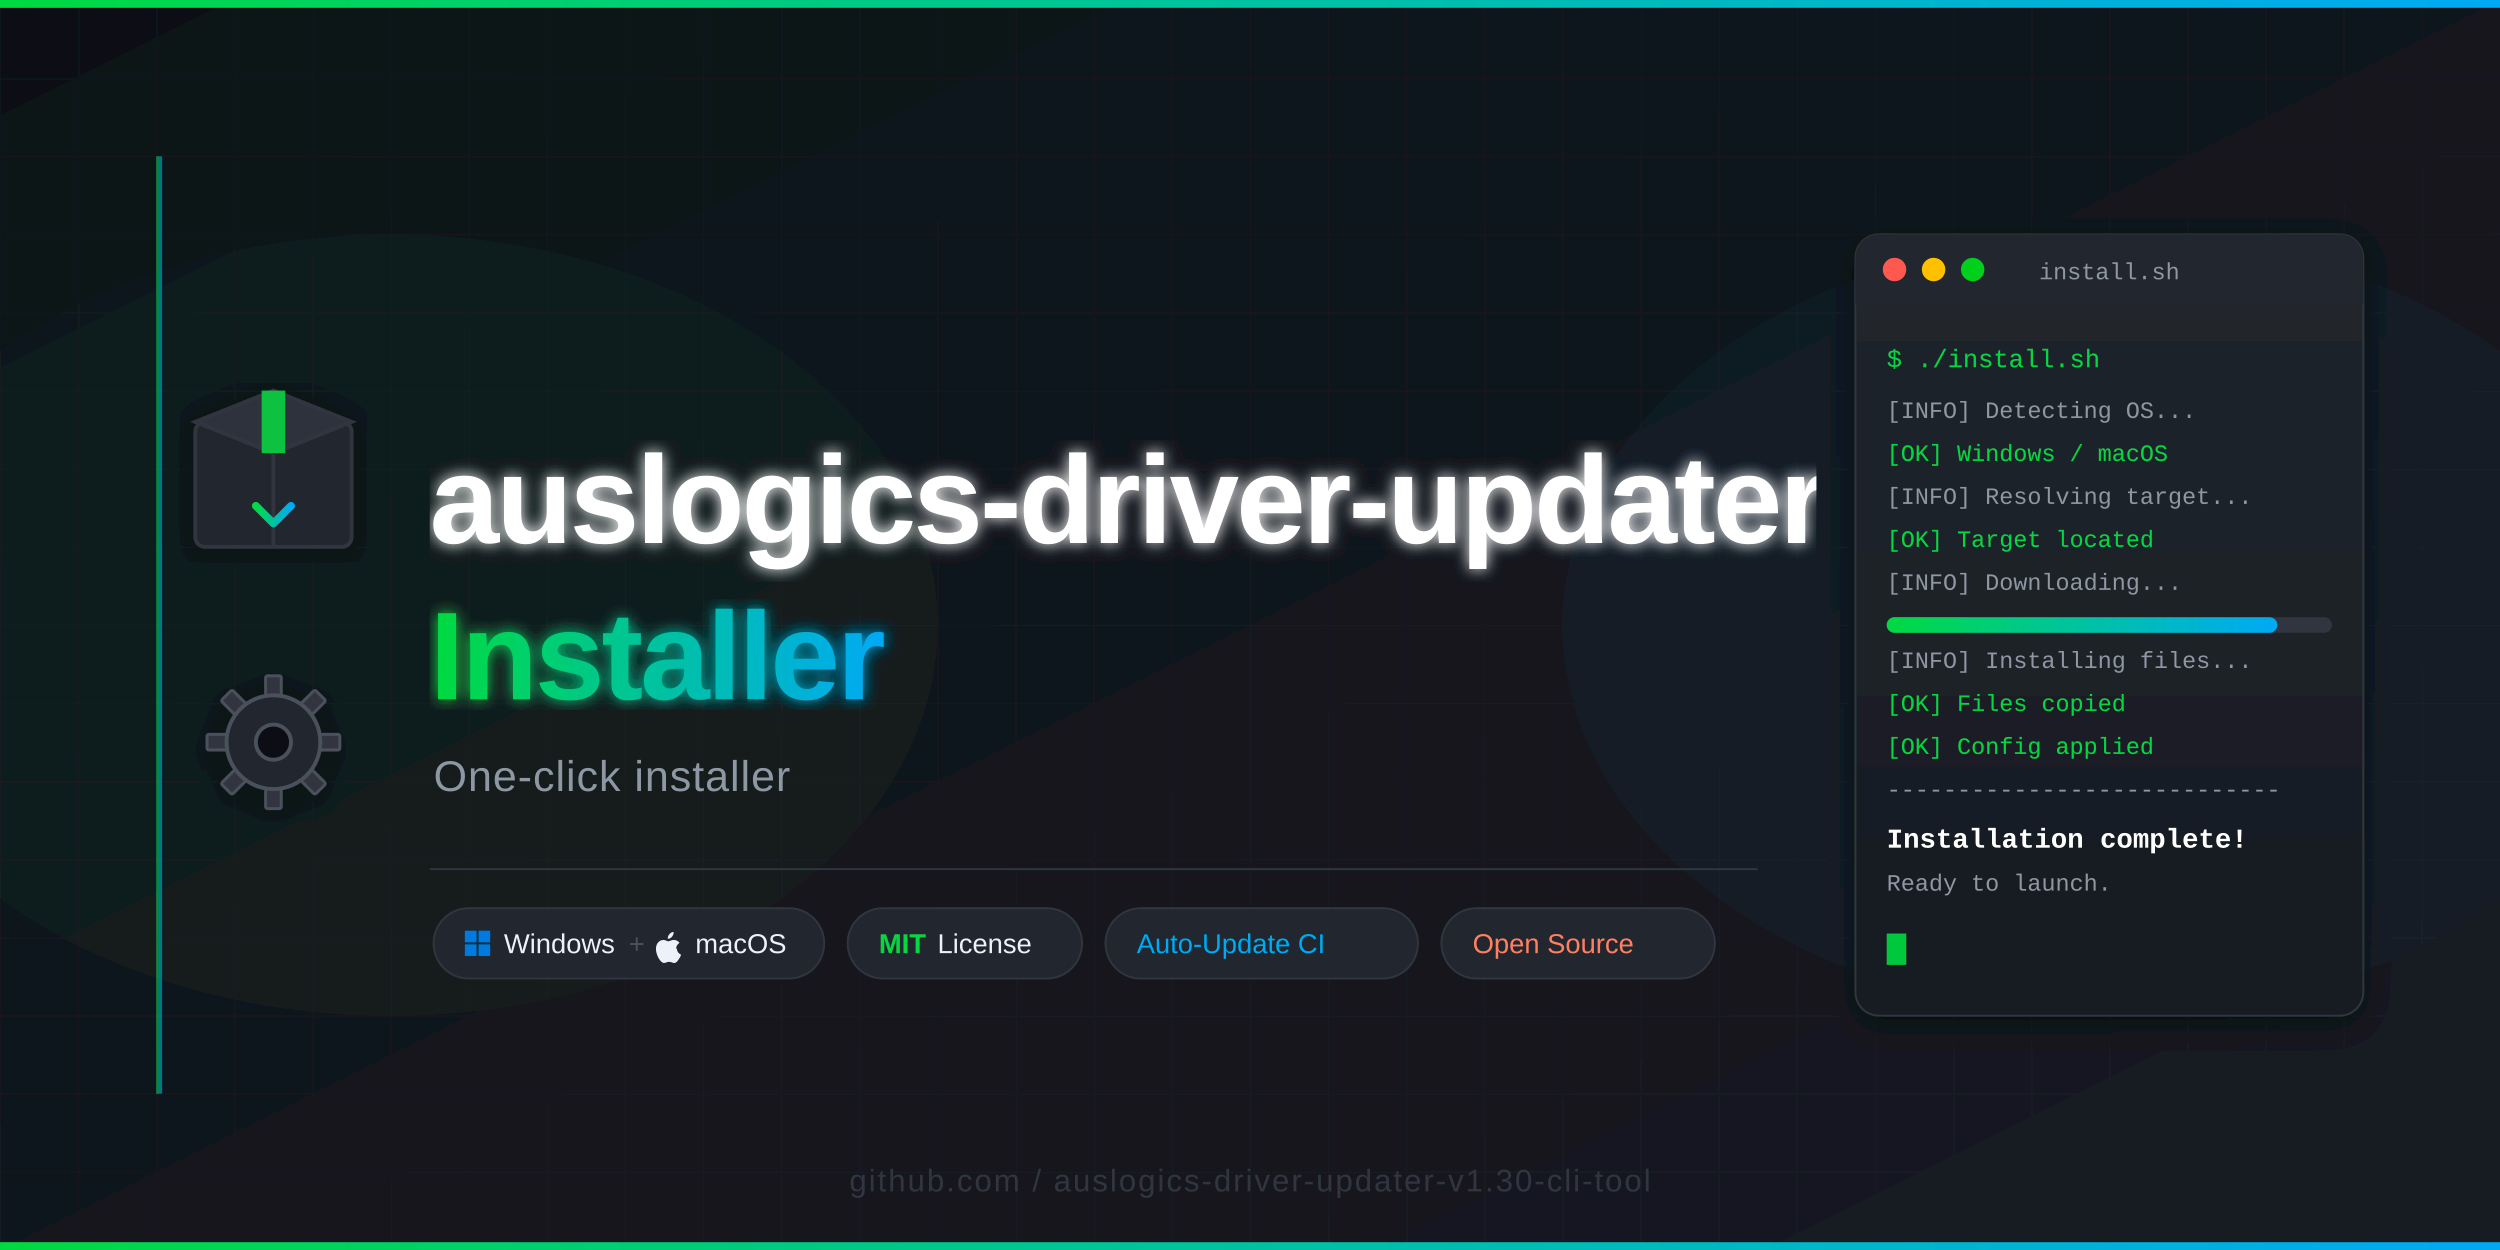
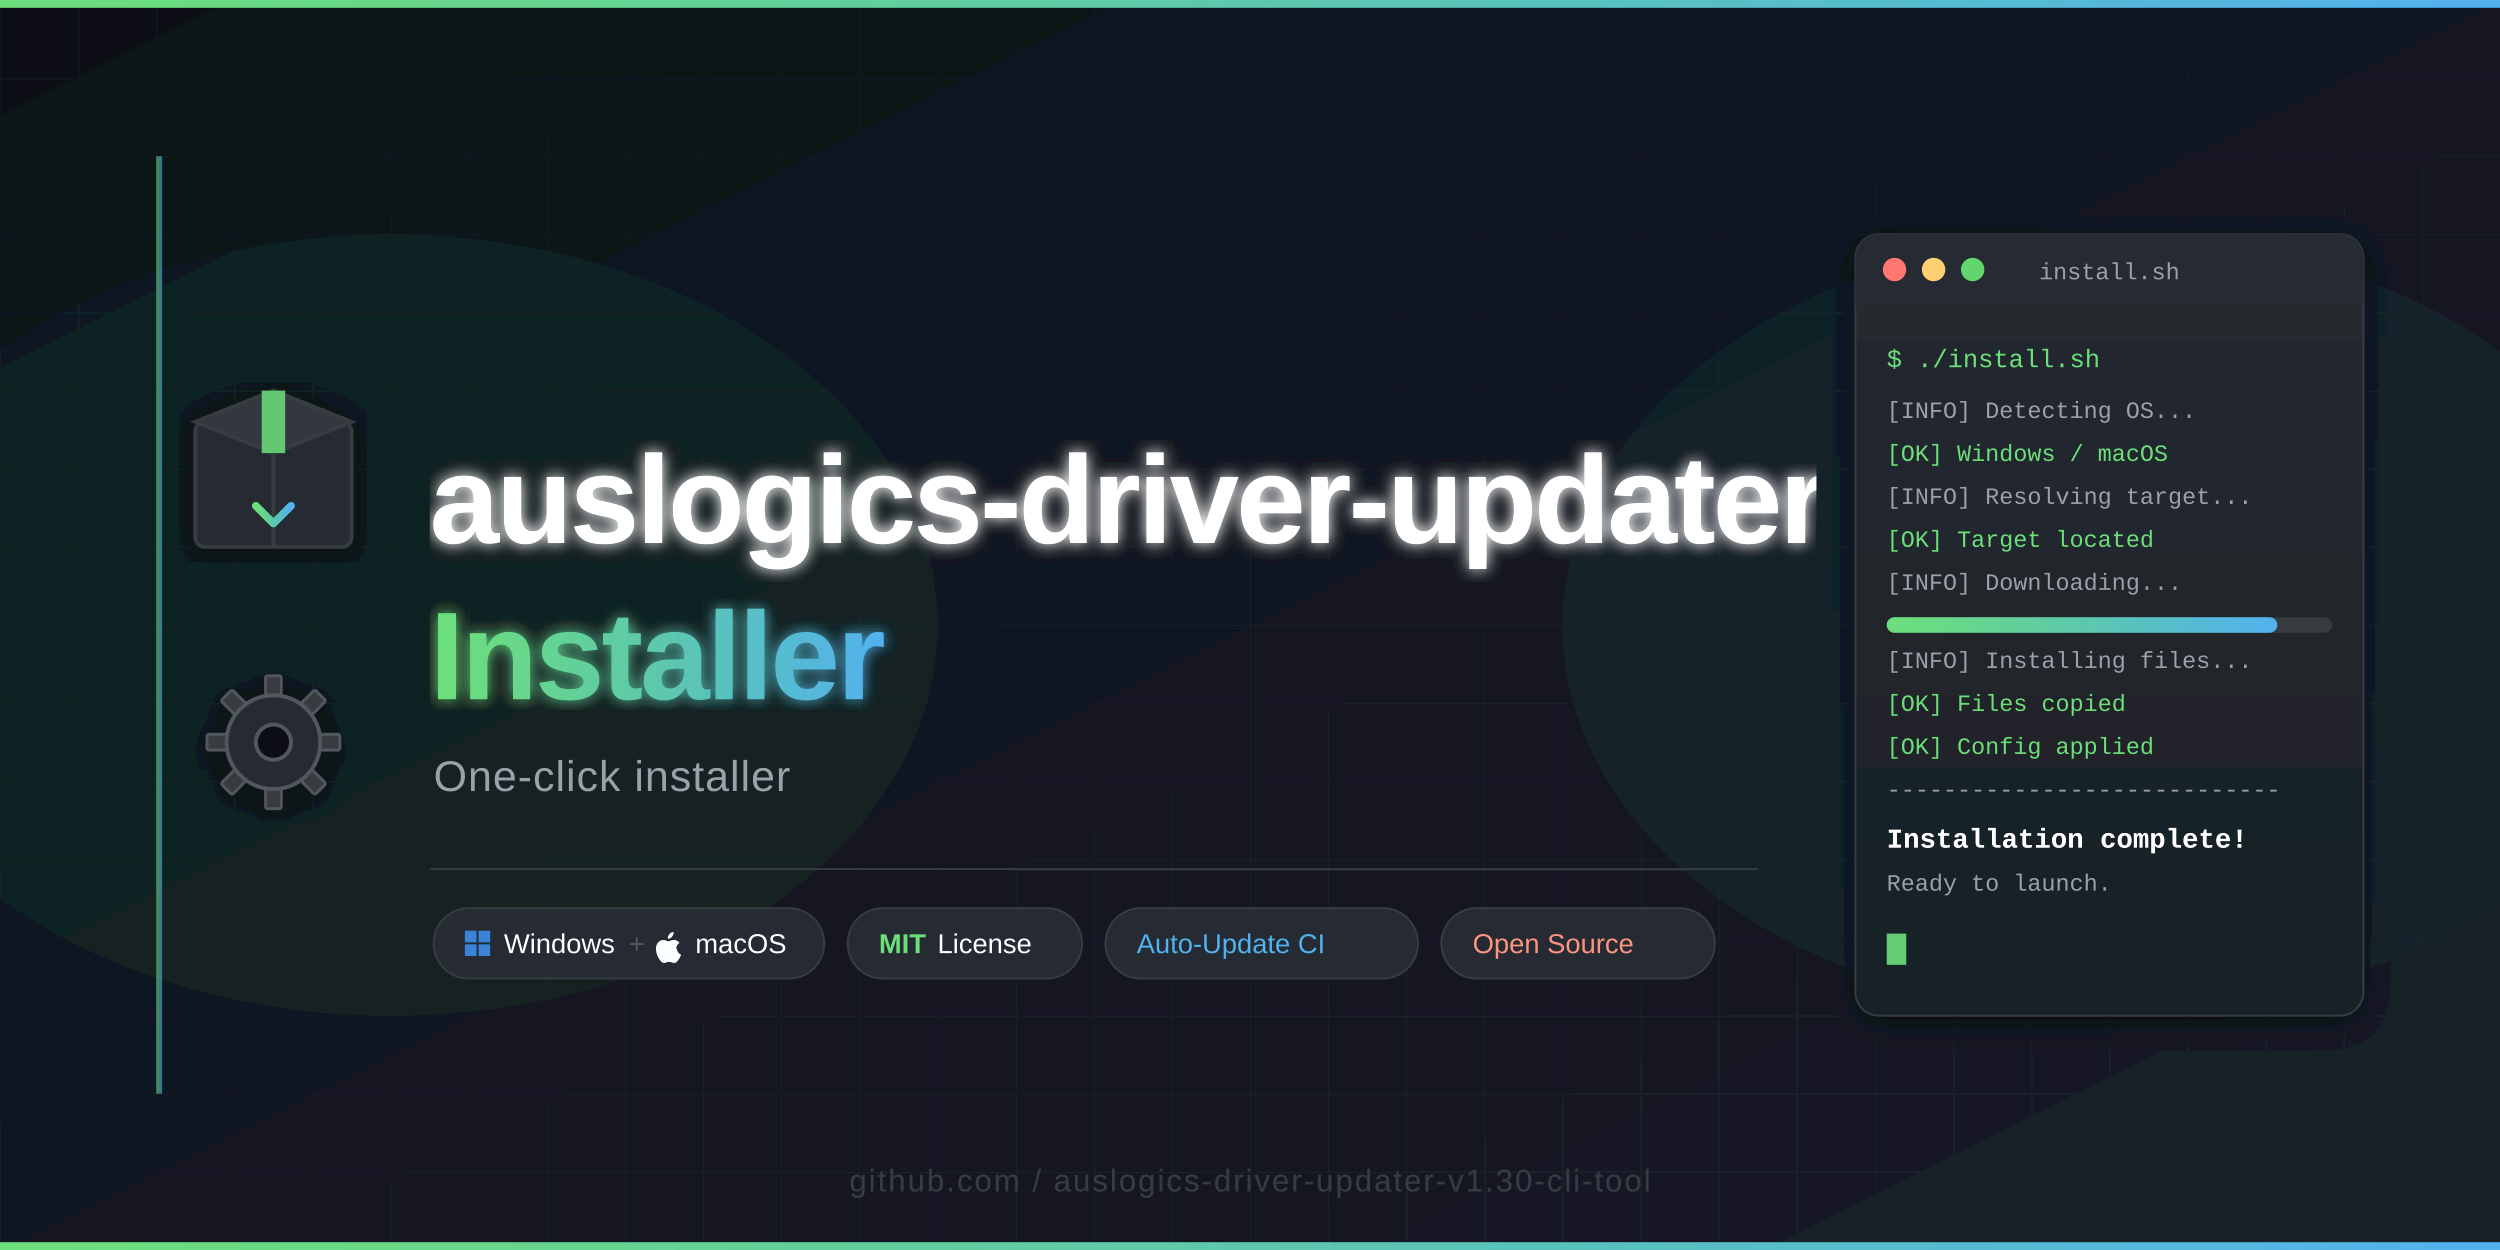
<svg xmlns="http://www.w3.org/2000/svg" viewBox="0 0 1280 640" width="1280" height="640">
  <defs>
    <linearGradient id="bgGrad" x1="0%" y1="0%" x2="100%" y2="100%">
      <stop offset="0%" style="stop-color:#0d1117;stop-opacity:1" />
      <stop offset="100%" style="stop-color:#161b22;stop-opacity:1" />
    </linearGradient>
    <linearGradient id="accentGrad" x1="0%" y1="0%" x2="100%" y2="0%">
      <stop offset="0%" style="stop-color:#39d353;stop-opacity:1" />
      <stop offset="100%" style="stop-color:#0ea5e9;stop-opacity:1" />
    </linearGradient>
    <linearGradient id="cardGrad" x1="0%" y1="0%" x2="0%" y2="100%">
      <stop offset="0%" style="stop-color:#21262d;stop-opacity:1" />
      <stop offset="100%" style="stop-color:#161b22;stop-opacity:1" />
    </linearGradient>
    <filter id="glow">
      <feGaussianBlur stdDeviation="4" result="coloredBlur" />
      <feMerge>
        <feMergeNode in="coloredBlur" />
        <feMergeNode in="SourceGraphic" />
      </feMerge>
    </filter>
    <filter id="shadow">
      <feDropShadow dx="0" dy="4" stdDeviation="8" flood-color="#000000" flood-opacity="0.5" />
    </filter>
    <filter id="tone" x="0%" y="0%" width="100%" height="100%">
-       <feColorMatrix type="saturate" values="1.10" />
-       <feColorMatrix type="matrix" values="   1.05 0 0 0 0   0 1.05 0 0 0   0 0 1.05 0 0   0 0 0 1 0" />
+       <feColorMatrix type="saturate" values="0.80" />
+       <feColorMatrix type="matrix" values="   1.20 0 0 0 0   0 1.20 0 0 0   0 0 1.20 0 0   0 0 0 1 0" />
    </filter>
    <clipPath id="titleClip">
      <rect x="220" y="200" width="710" height="100" />
    </clipPath>
    <clipPath id="installerClip">
      <rect x="220" y="295" width="710" height="100" />
    </clipPath>
    <clipPath id="subtitleClip">
      <rect x="220" y="380" width="710" height="55" />
    </clipPath>
  </defs>
  <g filter="url(#tone)">
    <rect width="1280" height="640" fill="url(#bgGrad)" />
    <pattern id="grid" width="40" height="40" patternUnits="userSpaceOnUse">
      <path d="M 40 0 L 0 0 0 40" fill="none" stroke="#21262d" stroke-width="0.5" />
    </pattern>
    <rect width="1280" height="640" fill="url(#grid)" opacity="0.4" />
    <ellipse cx="200" cy="320" rx="280" ry="200" fill="#39d353" opacity="0.04" />
    <ellipse cx="1080" cy="320" rx="280" ry="200" fill="#0ea5e9" opacity="0.04" />
    <rect x="0" y="0" width="1280" height="4" fill="url(#accentGrad)" />
    <rect x="0" y="636" width="1280" height="4" fill="url(#accentGrad)" />
    <rect x="80" y="80" width="3" height="480" fill="url(#accentGrad)" opacity="0.6" />
    <g transform="translate(100, 200)" filter="url(#shadow)">
      <rect x="0" y="16" width="80" height="64" fill="#21262d" stroke="#30363d" stroke-width="2" rx="5" />
      <polygon points="0,16 40,0 80,16 40,32" fill="#2d333b" stroke="#30363d" stroke-width="2" />
      <rect x="34" y="0" width="12" height="32" fill="#39d353" opacity="0.85" />
      <line x1="40" y1="32" x2="40" y2="80" stroke="#30363d" stroke-width="2" />
      <g transform="translate(40, 56)">
        <line x1="0" y1="-12" x2="0" y2="12" stroke="url(#accentGrad)" stroke-width="4" stroke-linecap="round" />
        <polyline points="-9,3 0,12 9,3" fill="none" stroke="url(#accentGrad)" stroke-width="4" stroke-linecap="round" stroke-linejoin="round" />
      </g>
    </g>
    <g transform="translate(140, 380)" filter="url(#shadow)">
      <g fill="#30363d" stroke="#484f58" stroke-width="1.5">
        <rect x="-4" y="-34" width="8" height="14" rx="1" />
        <rect x="-4" y="-34" width="8" height="14" rx="1" transform="rotate(45)" />
        <rect x="-4" y="-34" width="8" height="14" rx="1" transform="rotate(90)" />
        <rect x="-4" y="-34" width="8" height="14" rx="1" transform="rotate(135)" />
        <rect x="-4" y="-34" width="8" height="14" rx="1" transform="rotate(180)" />
        <rect x="-4" y="-34" width="8" height="14" rx="1" transform="rotate(225)" />
        <rect x="-4" y="-34" width="8" height="14" rx="1" transform="rotate(270)" />
        <rect x="-4" y="-34" width="8" height="14" rx="1" transform="rotate(315)" />
      </g>
      <circle cx="0" cy="0" r="24" fill="#21262d" stroke="#484f58" stroke-width="2" />
      <circle cx="0" cy="0" r="9" fill="#0d1117" stroke="#484f58" stroke-width="2" />
    </g>
    <g clip-path="url(#titleClip)">
      <text id="projectName" x="220" y="278" font-family="'Segoe UI', 'Helvetica Neue', Arial, sans-serif" font-size="64" font-weight="700" letter-spacing="-1.5" fill="#ffffff" filter="url(#glow)" textLength="710" lengthAdjust="spacingAndGlyphs">auslogics-driver-updater-v1.30-cli-tool</text>
    </g>
    <g clip-path="url(#installerClip)">
      <text x="220" y="358" font-family="'Segoe UI', 'Helvetica Neue', Arial, sans-serif" font-size="64" font-weight="700" letter-spacing="-1.5" fill="url(#accentGrad)" filter="url(#glow)">Installer</text>
    </g>
    <g clip-path="url(#subtitleClip)">
      <text x="222" y="405" font-family="'Segoe UI', 'Helvetica Neue', Arial, sans-serif" font-size="22" font-weight="400" fill="#8b949e" letter-spacing="0.5">One-click installer</text>
    </g>
    <line x1="220" y1="445" x2="900" y2="445" stroke="#30363d" stroke-width="1" />
    <g transform="translate(222, 465)">
      <rect x="0" y="0" width="200" height="36" fill="#21262d" rx="18" stroke="#30363d" stroke-width="1" />
      <g transform="translate(16, 11.5)">
        <rect x="0" y="0" width="6" height="6" fill="#0078d4" />
        <rect x="7" y="0" width="6" height="6" fill="#0078d4" />
        <rect x="0" y="7" width="6" height="6" fill="#0078d4" />
        <rect x="7" y="7" width="6" height="6" fill="#0078d4" />
      </g>
      <text x="36" y="23" font-family="'Segoe UI', Arial, sans-serif" font-size="14" fill="#e6edf3" font-weight="500">Windows</text>
      <text x="104" y="23" text-anchor="middle" font-family="'Segoe UI', Arial, sans-serif" font-size="14" fill="#484f58" font-weight="400">+</text>
      <g transform="translate(112.6, 9.55)" fill="#e6edf3">
        <path d="M11.6 11.2c0-2 1.6-2.9 1.7-3-0.9-1.3-2.3-1.5-2.8-1.5-1.2-0.1-2.3 0.7-2.9 0.7-0.6 0-1.5-0.7-2.5-0.7-1.3 0-2.5 0.7-3.2 1.9-1.4 2.4-0.3 5.9 1 7.9 0.7 1 1.5 2 2.5 2 1 0 1.4-0.6 2.6-0.6 1.2 0 1.5 0.6 2.6 0.6 1.1 0 1.7-1 2.4-2 0.8-1.1 1.1-2.2 1.1-2.3-0.1 0-2.1-0.8-2.1-3z" />
        <path d="M9.5 5c0.5-0.6 0.9-1.5 0.8-2.4-0.8 0-1.7 0.5-2.2 1.2-0.5 0.5-0.9 1.5-0.8 2.3 0.9 0.1 1.7-0.5 2.2-1.1z" />
      </g>
      <text x="134" y="23" font-family="'Segoe UI', Arial, sans-serif" font-size="14" fill="#e6edf3" font-weight="500">macOS</text>
    </g>
    <g transform="translate(434, 465)">
      <rect x="0" y="0" width="120" height="36" fill="#21262d" rx="18" stroke="#30363d" stroke-width="1" />
      <text x="16" y="23" font-family="'Segoe UI', Arial, sans-serif" font-size="14" fill="#39d353" font-weight="600">MIT</text>
      <text x="46" y="23" font-family="'Segoe UI', Arial, sans-serif" font-size="14" fill="#e6edf3" font-weight="400">License</text>
    </g>
    <g transform="translate(566, 465)">
      <rect x="0" y="0" width="160" height="36" fill="#21262d" rx="18" stroke="#30363d" stroke-width="1" />
      <text x="16" y="23" font-family="'Segoe UI', Arial, sans-serif" font-size="14" fill="#0ea5e9" font-weight="500">Auto-Update CI</text>
    </g>
    <g transform="translate(738, 465)">
      <rect x="0" y="0" width="140" height="36" fill="#21262d" rx="18" stroke="#30363d" stroke-width="1" />
      <text x="16" y="23" font-family="'Segoe UI', Arial, sans-serif" font-size="14" fill="#f78166" font-weight="500">Open Source</text>
    </g>
    <g transform="translate(950, 120)" filter="url(#shadow)">
      <rect x="0" y="0" width="260" height="400" fill="url(#cardGrad)" rx="12" stroke="#30363d" stroke-width="1" />
      <rect x="0" y="0" width="260" height="36" fill="#21262d" rx="12" />
      <rect x="0" y="24" width="260" height="12" fill="#21262d" />
      <circle cx="20" cy="18" r="6" fill="#ff5f56" />
      <circle cx="40" cy="18" r="6" fill="#ffbd2e" />
      <circle cx="60" cy="18" r="6" fill="#27c93f" />
      <text x="130" y="23" text-anchor="middle" font-family="'Courier New', monospace" font-size="12" fill="#8b949e">install.sh</text>
      <text x="16" y="68" font-family="'Courier New', monospace" font-size="13" fill="#39d353">$ ./install.sh</text>
      <text x="16" y="94" font-family="'Courier New', monospace" font-size="12" fill="#8b949e">[INFO] Detecting OS...</text>
      <text x="16" y="116" font-family="'Courier New', monospace" font-size="12" fill="#39d353">[OK]   Windows / macOS</text>
      <text x="16" y="138" font-family="'Courier New', monospace" font-size="12" fill="#8b949e">[INFO] Resolving target...</text>
      <text x="16" y="160" font-family="'Courier New', monospace" font-size="12" fill="#39d353">[OK]   Target located</text>
      <text x="16" y="182" font-family="'Courier New', monospace" font-size="12" fill="#8b949e">[INFO] Downloading...</text>
      <rect x="16" y="196" width="228" height="8" fill="#30363d" rx="4" />
      <rect x="16" y="196" width="200" height="8" fill="url(#accentGrad)" rx="4" />
      <text x="16" y="222" font-family="'Courier New', monospace" font-size="12" fill="#8b949e">[INFO] Installing files...</text>
      <text x="16" y="244" font-family="'Courier New', monospace" font-size="12" fill="#39d353">[OK]   Files copied</text>
      <text x="16" y="266" font-family="'Courier New', monospace" font-size="12" fill="#39d353">[OK]   Config applied</text>
      <text x="16" y="288" font-family="'Courier New', monospace" font-size="12" fill="#8b949e">----------------------------</text>
      <text x="16" y="314" font-family="'Courier New', monospace" font-size="14" fill="#ffffff" font-weight="bold">Installation complete!</text>
      <text x="16" y="336" font-family="'Courier New', monospace" font-size="12" fill="#8b949e">Ready to launch.</text>
      <rect x="16" y="358" width="10" height="16" fill="#39d353" opacity="0.9">
        <animate attributeName="opacity" values="0.9;0;0.9" dur="1.2s" repeatCount="indefinite" />
      </rect>
    </g>
    <text x="640" y="610" text-anchor="middle" font-family="'Segoe UI', Arial, sans-serif" font-size="16" fill="#30363d" letter-spacing="1">github.com / auslogics-driver-updater-v1.30-cli-tool</text>
  </g>
</svg>
